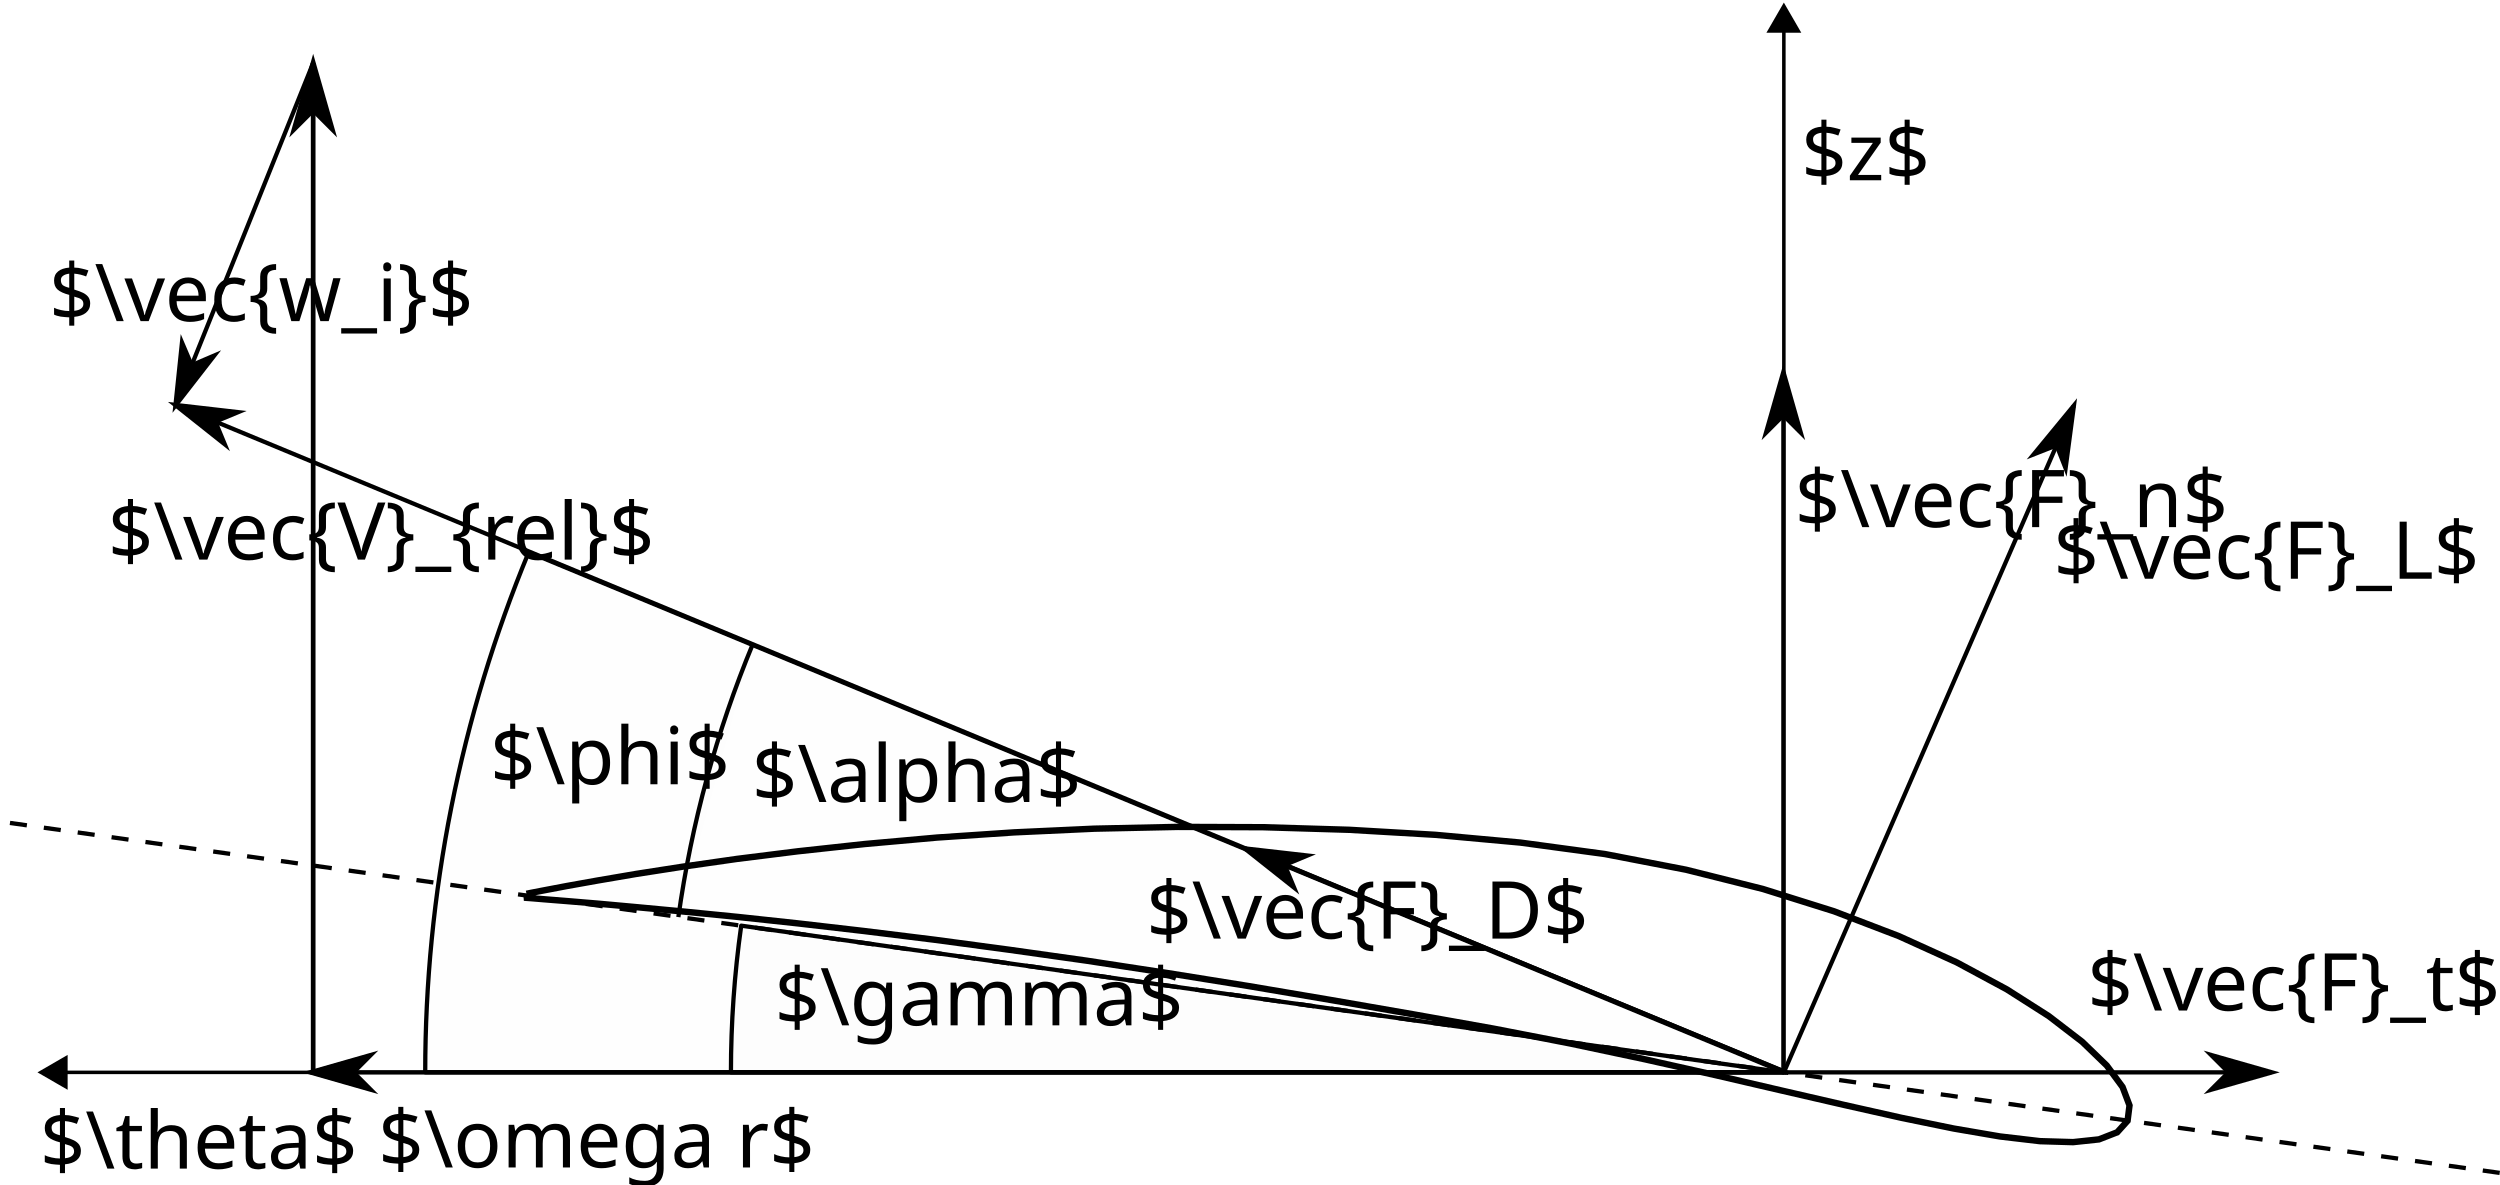
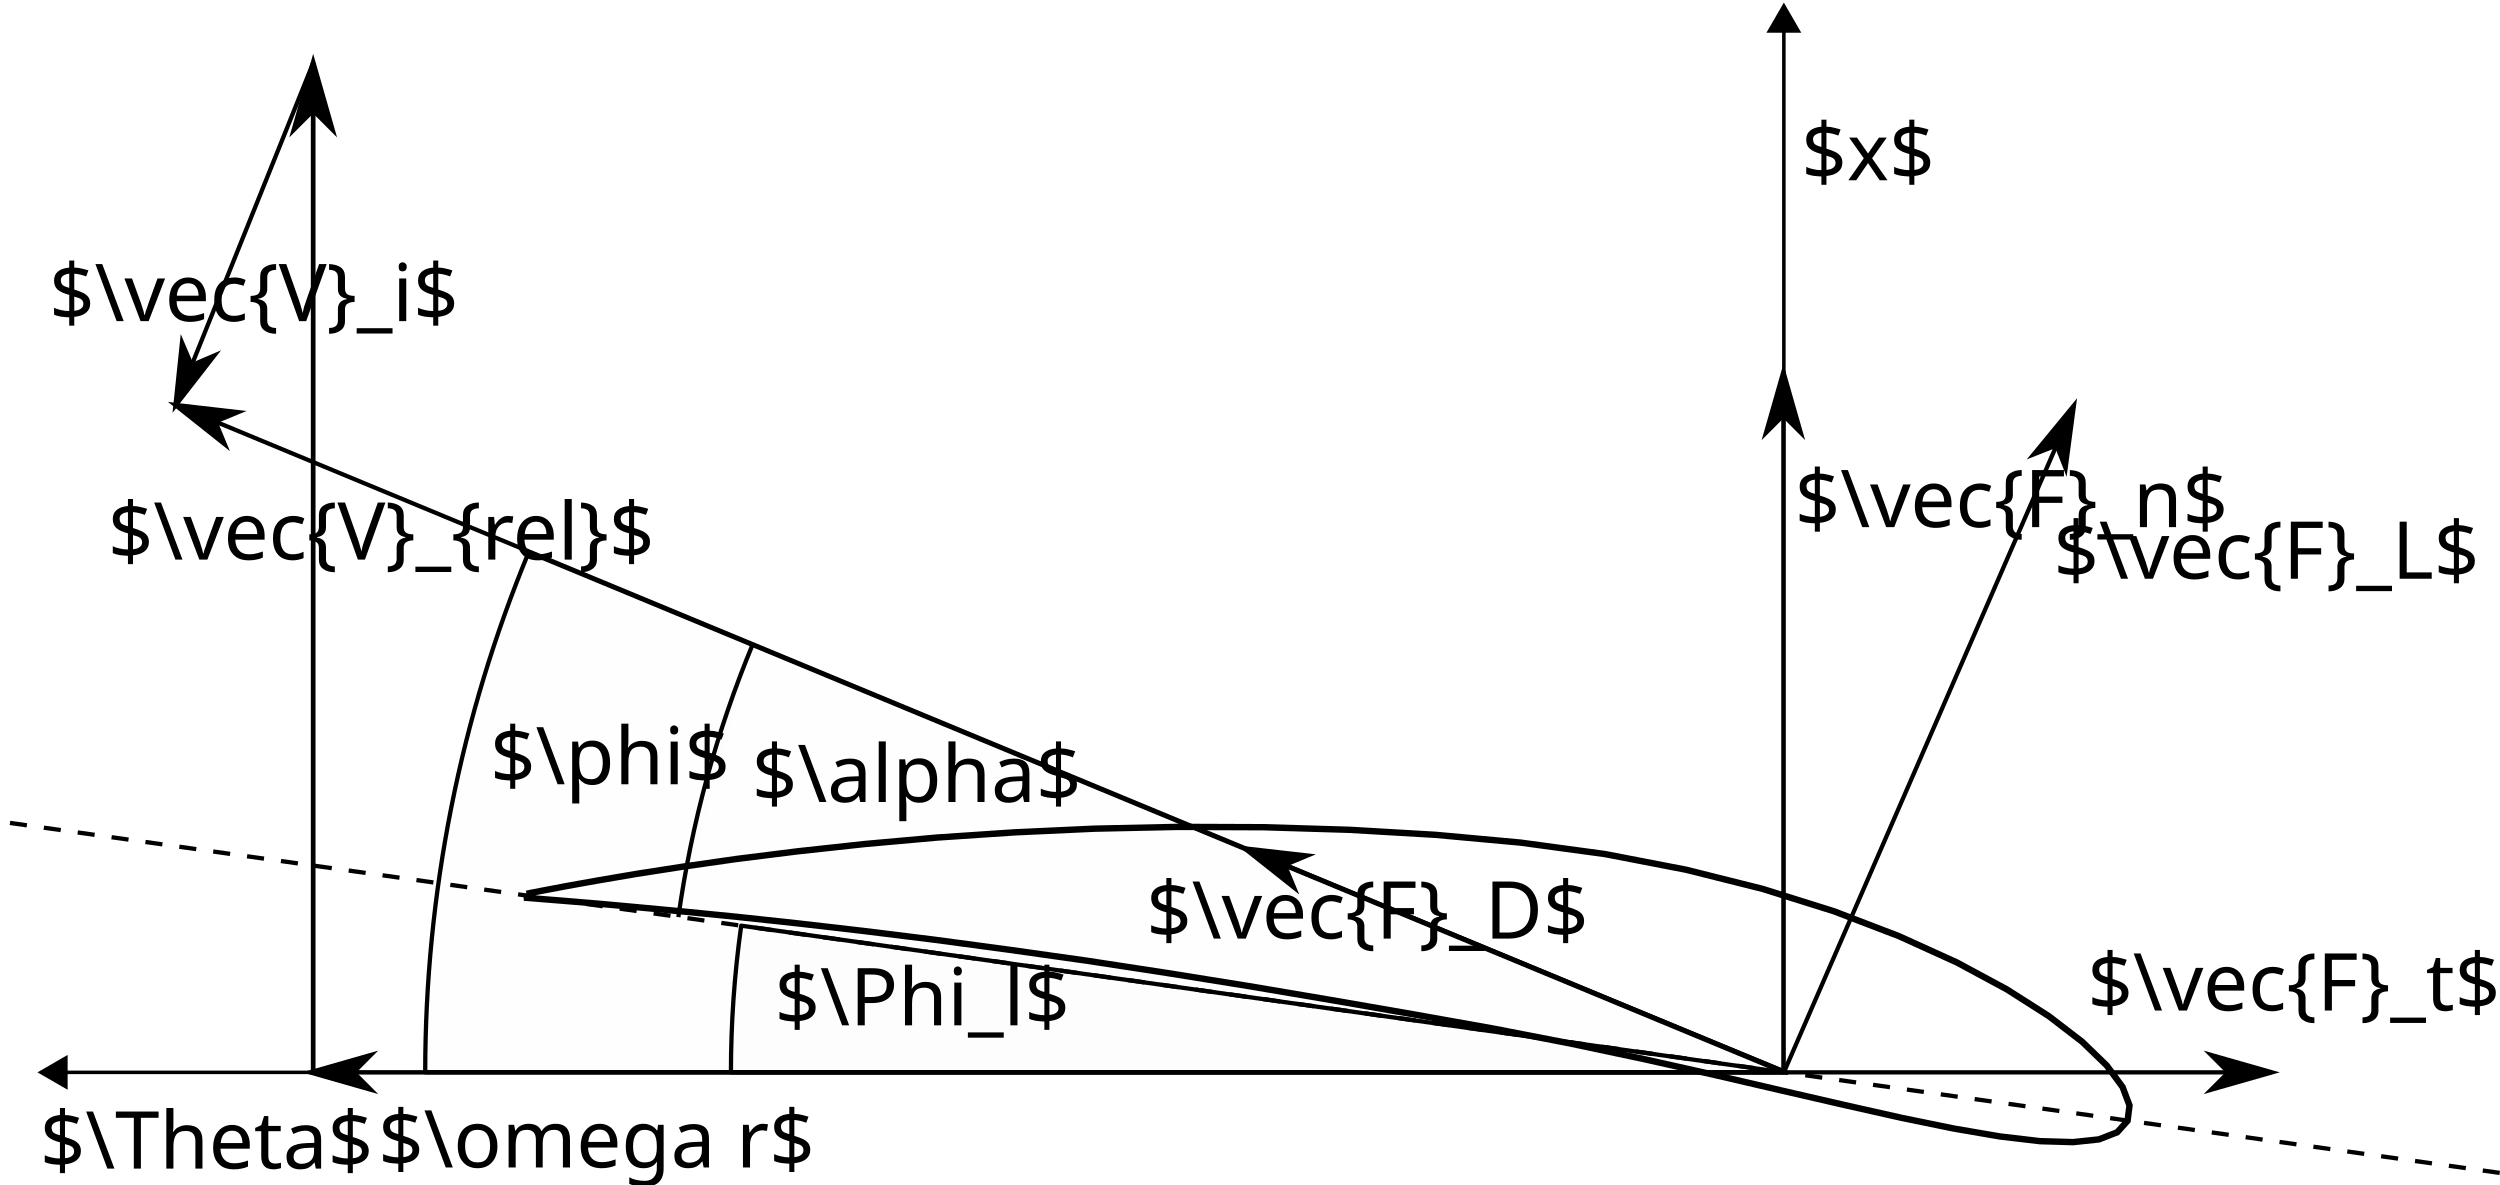
<svg xmlns="http://www.w3.org/2000/svg" width="154.646mm" height="73.243mm" viewBox="0 0 154.646 73.243" version="1.1" id="svg5289">
  <defs id="defs5293">
    <marker orient="auto" refY="0.0" refX="0.0" id="DotS" style="overflow:visible">
      <path id="path979" d="M -2.5,-1.0 C -2.5,1.76 -4.74,4.0 -7.5,4.0 C -10.26,4.0 -12.5,1.76 -12.5,-1.0 C -12.5,-3.76 -10.26,-6.0 -7.5,-6.0 C -4.74,-6.0 -2.5,-3.76 -2.5,-1.0 z " style="fill-rule:evenodd;stroke:#000000;stroke-width:1pt;stroke-opacity:1;fill:#000000;fill-opacity:0.004" transform="scale(0.2) translate(7.4, 1)" />
    </marker>
    <marker style="overflow:visible" id="marker12172" refX="0" refY="0" orient="auto">
      <path transform="matrix(-0.8,0,0,-0.8,-10,0)" style="fill:#000000;fill-opacity:1;fill-rule:evenodd;stroke:#000000;stroke-width:1pt;stroke-opacity:1" d="M 0,0 5,-5 -12.5,0 5,5 Z" id="path12170" />
    </marker>
    <marker style="overflow:visible" id="marker11830" refX="0" refY="0" orient="auto">
      <path transform="matrix(-0.8,0,0,-0.8,-10,0)" style="fill:#000000;fill-opacity:1;fill-rule:evenodd;stroke:#000000;stroke-width:1pt;stroke-opacity:1" d="M 0,0 5,-5 -12.5,0 5,5 Z" id="path11828" />
    </marker>
    <marker style="overflow:visible" id="marker11488" refX="0" refY="0" orient="auto">
      <path transform="matrix(-0.8,0,0,-0.8,-10,0)" style="fill:#000000;fill-opacity:1;fill-rule:evenodd;stroke:#000000;stroke-width:1pt;stroke-opacity:1" d="M 0,0 5,-5 -12.5,0 5,5 Z" id="path11486" />
    </marker>
    <marker style="overflow:visible" id="marker11146" refX="0" refY="0" orient="auto">
      <path transform="matrix(-0.8,0,0,-0.8,-10,0)" style="fill:#000000;fill-opacity:1;fill-rule:evenodd;stroke:#000000;stroke-width:1pt;stroke-opacity:1" d="M 0,0 5,-5 -12.5,0 5,5 Z" id="path11144" />
    </marker>
    <marker style="overflow:visible" id="marker10798" refX="0" refY="0" orient="auto">
      <path transform="matrix(-0.8,0,0,-0.8,-10,0)" style="fill:#000000;fill-opacity:1;fill-rule:evenodd;stroke:#000000;stroke-width:1pt;stroke-opacity:1" d="M 0,0 5,-5 -12.5,0 5,5 Z" id="path10796" />
    </marker>
    <marker style="overflow:visible" id="marker10456" refX="0" refY="0" orient="auto">
      <path transform="matrix(-0.8,0,0,-0.8,-10,0)" style="fill:#000000;fill-opacity:1;fill-rule:evenodd;stroke:#000000;stroke-width:1pt;stroke-opacity:1" d="M 0,0 5,-5 -12.5,0 5,5 Z" id="path10454" />
    </marker>
    <marker style="overflow:visible" id="marker10114" refX="0" refY="0" orient="auto">
      <path transform="matrix(-0.8,0,0,-0.8,-10,0)" style="fill:#000000;fill-opacity:1;fill-rule:evenodd;stroke:#000000;stroke-width:1pt;stroke-opacity:1" d="M 0,0 5,-5 -12.5,0 5,5 Z" id="path10112" />
    </marker>
    <marker style="overflow:visible" id="marker9938" refX="0" refY="0" orient="auto">
      <path transform="matrix(-0.8,0,0,-0.8,-10,0)" style="fill:#000000;fill-opacity:1;fill-rule:evenodd;stroke:#000000;stroke-width:1pt;stroke-opacity:1" d="M 0,0 5,-5 -12.5,0 5,5 Z" id="path9936" />
    </marker>
    <marker orient="auto" refY="0" refX="0" id="Arrow1Lend" style="overflow:visible">
      <path id="path915" d="M 0,0 5,-5 -12.5,0 5,5 Z" style="fill:#000000;fill-opacity:1;fill-rule:evenodd;stroke:#000000;stroke-width:1pt;stroke-opacity:1" transform="matrix(-0.8,0,0,-0.8,-10,0)" />
    </marker>
    <marker style="overflow:visible" id="marker10183" refX="0" refY="0" orient="auto">
      <path transform="matrix(-1.1,0,0,-1.1,-1.1,0)" d="M 8.719,4.034 -2.207,0.016 8.719,-4.002 c -1.745,2.372 -1.735,5.617 -6e-7,8.035 z" style="fill:#000000;fill-opacity:1;fill-rule:evenodd;stroke:#000000;stroke-width:0.625;stroke-linejoin:round;stroke-opacity:1" id="path10181" />
    </marker>
    <marker orient="auto" refY="0" refX="0" id="marker9797" style="overflow:visible">
      <path id="path9795" d="M 5.77,0 -2.88,5 V -5 Z" style="fill:#000000;fill-opacity:0.004;fill-rule:evenodd;stroke:#000000;stroke-width:1pt;stroke-opacity:1" transform="scale(0.8)" />
    </marker>
    <marker style="overflow:visible" id="marker9655" refX="0" refY="0" orient="auto">
      <path transform="scale(-0.8)" style="fill:#000000;fill-opacity:0.004;fill-rule:evenodd;stroke:#000000;stroke-width:1pt;stroke-opacity:1" d="M 5.77,0 -2.88,5 V -5 Z" id="path9653" />
    </marker>
    <marker orient="auto" refY="0" refX="0" id="marker9477" style="overflow:visible">
      <path id="path9475" style="fill:#000000;fill-opacity:0.004;fill-rule:evenodd;stroke:#000000;stroke-width:0.625;stroke-linejoin:round;stroke-opacity:1" d="M 8.719,4.034 -2.207,0.016 8.719,-4.002 c -1.745,2.372 -1.735,5.617 -6e-7,8.035 z" transform="matrix(-1.1,0,0,-1.1,-1.1,0)" />
    </marker>
    <marker style="overflow:visible" id="marker9149" refX="0" refY="0" orient="auto">
      <path transform="scale(-0.8)" style="fill:#000000;fill-opacity:0.004;fill-rule:evenodd;stroke:#000000;stroke-width:1pt;stroke-opacity:1" d="M 5.77,0 -2.88,5 V -5 Z" id="path9147" />
    </marker>
    <marker style="overflow:visible" id="marker8989" refX="0" refY="0" orient="auto">
      <path transform="matrix(-1.1,0,0,-1.1,-1.1,0)" d="M 8.719,4.034 -2.207,0.016 8.719,-4.002 c -1.745,2.372 -1.735,5.617 -6e-7,8.035 z" style="fill:#000000;fill-opacity:0.004;fill-rule:evenodd;stroke:#000000;stroke-width:0.625;stroke-linejoin:round;stroke-opacity:1" id="path8987" />
    </marker>
    <marker style="overflow:visible" id="marker8847" refX="0" refY="0" orient="auto">
      <path transform="matrix(-1.1,0,0,-1.1,-1.1,0)" d="M 8.719,4.034 -2.207,0.016 8.719,-4.002 c -1.745,2.372 -1.735,5.617 -6e-7,8.035 z" style="fill:#000000;fill-opacity:0.004;fill-rule:evenodd;stroke:#000000;stroke-width:0.625;stroke-linejoin:round;stroke-opacity:1" id="path8845" />
    </marker>
    <marker style="overflow:visible" id="marker8705" refX="0" refY="0" orient="auto">
      <path transform="matrix(-1.1,0,0,-1.1,-1.1,0)" d="M 8.719,4.034 -2.207,0.016 8.719,-4.002 c -1.745,2.372 -1.735,5.617 -6e-7,8.035 z" style="fill:#000000;fill-opacity:0.004;fill-rule:evenodd;stroke:#000000;stroke-width:0.625;stroke-linejoin:round;stroke-opacity:1" id="path8703" />
    </marker>
    <marker orient="auto" refY="0" refX="0" id="marker8593" style="overflow:visible">
      <path id="path8591" style="fill:#000000;fill-opacity:0.004;fill-rule:evenodd;stroke:#000000;stroke-width:0.625;stroke-linejoin:round;stroke-opacity:1" d="M 8.719,4.034 -2.207,0.016 8.719,-4.002 c -1.745,2.372 -1.735,5.617 -6e-7,8.035 z" transform="matrix(-1.1,0,0,-1.1,-1.1,0)" />
    </marker>
    <marker style="overflow:visible" id="marker8481" refX="0" refY="0" orient="auto">
      <path transform="matrix(-1.1,0,0,-1.1,-1.1,0)" d="M 8.719,4.034 -2.207,0.016 8.719,-4.002 c -1.745,2.372 -1.735,5.617 -6e-7,8.035 z" style="fill:#000000;fill-opacity:0.004;fill-rule:evenodd;stroke:#000000;stroke-width:0.625;stroke-linejoin:round;stroke-opacity:1" id="path8479" />
    </marker>
    <marker orient="auto" refY="0" refX="0" id="marker8381" style="overflow:visible">
      <path id="path8379" style="fill:#000000;fill-opacity:0.004;fill-rule:evenodd;stroke:#000000;stroke-width:0.625;stroke-linejoin:round;stroke-opacity:1" d="M 8.719,4.034 -2.207,0.016 8.719,-4.002 c -1.745,2.372 -1.735,5.617 -6e-7,8.035 z" transform="matrix(-1.1,0,0,-1.1,-1.1,0)" />
    </marker>
    <marker style="overflow:visible" id="marker7889" refX="0" refY="0" orient="auto">
      <path transform="scale(0.8)" style="fill:#000000;fill-opacity:0.004;fill-rule:evenodd;stroke:#000000;stroke-width:1pt;stroke-opacity:1" d="M 5.77,0 -2.88,5 V -5 Z" id="path7887" />
    </marker>
    <marker orient="auto" refY="0" refX="0" id="marker7813" style="overflow:visible">
      <path id="path7811" d="M 5.77,0 -2.88,5 V -5 Z" style="fill:#000000;fill-opacity:0.004;fill-rule:evenodd;stroke:#000000;stroke-width:1pt;stroke-opacity:1" transform="scale(0.8)" />
    </marker>
    <marker orient="auto" refY="0" refX="0" id="TriangleOutL" style="overflow:visible">
      <path id="path5989" d="M 5.77,0 -2.88,5 V -5 Z" style="fill:#000000;fill-opacity:1;fill-rule:evenodd;stroke:#000000;stroke-width:1pt;stroke-opacity:1" transform="scale(0.8)" />
    </marker>
    <marker orient="auto" refY="0" refX="0" id="TriangleOutM" style="overflow:visible">
      <path id="path5992" d="M 5.77,0 -2.88,5 V -5 Z" style="fill:#000000;fill-opacity:1;fill-rule:evenodd;stroke:#000000;stroke-width:1pt;stroke-opacity:1" transform="scale(0.4)" />
    </marker>
    <marker orient="auto" refY="0" refX="0" id="marker6777" style="overflow:visible">
      <path id="path6775" d="M 5.77,0 -2.88,5 V -5 Z" style="fill:#000000;fill-opacity:1;fill-rule:evenodd;stroke:#000000;stroke-width:1pt;stroke-opacity:1" transform="scale(-0.8)" />
    </marker>
    <marker orient="auto" refY="0" refX="0" id="TriangleInL" style="overflow:visible">
      <path id="path5980" d="M 5.77,0 -2.88,5 V -5 Z" style="fill:#000000;fill-opacity:1;fill-rule:evenodd;stroke:#000000;stroke-width:1pt;stroke-opacity:1" transform="scale(-0.8)" />
    </marker>
    <marker style="overflow:visible" id="marker6687" refX="0" refY="0" orient="auto">
      <path transform="matrix(-0.8,0,0,-0.8,-10,0)" style="fill:#000000;fill-opacity:1;fill-rule:evenodd;stroke:#000000;stroke-width:1pt;stroke-opacity:1" d="M 0,0 5,-5 -12.5,0 5,5 Z" id="path6685" />
    </marker>
    <marker orient="auto" refY="0" refX="0" id="Arrow1Lstart" style="overflow:visible">
      <path id="path5847" d="M 0,0 5,-5 -12.5,0 5,5 Z" style="fill:#000000;fill-opacity:1;fill-rule:evenodd;stroke:#000000;stroke-width:1pt;stroke-opacity:1" transform="matrix(0.8,0,0,0.8,10,0)" />
    </marker>
    <marker orient="auto" refY="0" refX="0" id="Arrow1Lend-3" style="overflow:visible">
      <path id="path915-6" d="M 0,0 5,-5 -12.5,0 5,5 Z" style="fill:#000000;fill-opacity:1;fill-rule:evenodd;stroke:#000000;stroke-width:1pt;stroke-opacity:1" transform="matrix(-0.8,0,0,-0.8,-10,0)" />
    </marker>
  </defs>
  <g id="g5285" transform="matrix(1,0,0,-1,106.8483,65.85021)">
    <path style="fill:none;stroke:#000000;stroke-width:0.397;stroke-miterlimit:4;stroke-dasharray:none" id="path5277" d="m -74.28,10.56 0.28,0.06 0.83,0.16 1.37,0.26 1.9,0.34 2.4,0.41 2.89,0.45 3.35,0.48 3.76,0.47 4.14,0.45 4.47,0.4 4.76,0.32 4.98,0.23 5.16,0.11 5.28,-0.02 5.33,-0.16 5.32,-0.31 5.26,-0.48 5.23,-0.71 5.02,-0.97 4.75,-1.19 4.4,-1.38 4.02,-1.54 3.57,-1.62 3.1,-1.67 2.59,-1.65 2.07,-1.59 1.52,-1.47 0.98,-1.33 0.43,-1.14 -0.12,-0.95 -0.64,-0.71 -1.13,-0.44 -1.6,-0.17 -2.05,0.06 -2.47,0.29 -2.86,0.49 -3.22,0.66 -3.56,0.8 -3.86,0.89 -4.13,0.96 -4.37,0.98 -4.58,0.97 -4.74,0.92 -4.99,0.89 -5.07,0.88 -5.08,0.86 -5.05,0.81 -4.96,0.76 -4.82,0.68 -4.62,0.62 -4.37,0.54 -4.07,0.47 -3.72,0.4 -3.33,0.33 -2.89,0.27 -2.42,0.22 -1.92,0.16 -1.38,0.11 -0.84,0.07 -0.28,0.02 -0.01,0.13" />
    <path style="fill:none;stroke:#000000;stroke-width:0.265;stroke-miterlimit:4;stroke-dasharray:1.058,1.058;stroke-dashoffset:0" id="path5279" d="M 47.779,-6.703 9.404,-1.309 -106.83,15.029" />
    <path style="fill:none;stroke:#000000;stroke-width:0.219;stroke-linecap:round;stroke-linejoin:miter;stroke-miterlimit:8.5;stroke-dasharray:none;stroke-opacity:1;marker-start:url(#TriangleInL);marker-end:url(#TriangleOutL)" d="M 3.498,64.447 V -0.484 H -103.286" id="path5845" />
    <path style="fill:none;stroke:#000000;stroke-width:0.265;stroke-linecap:butt;stroke-linejoin:miter;stroke-miterlimit:4;stroke-dasharray:none;stroke-opacity:1;marker-end:url(#marker11146)" d="M 3.498,-0.484 H -87.645" id="path7737" />
    <path style="fill:none;stroke:#000000;stroke-width:0.291px;stroke-linecap:butt;stroke-linejoin:miter;stroke-opacity:1;marker-end:url(#marker11830)" d="M -87.476,-0.5 V 61.957" id="path7803" />
    <path style="fill:none;stroke:#000000;stroke-width:0.265px;stroke-linecap:butt;stroke-linejoin:miter;stroke-opacity:1;marker-end:url(#marker11488)" d="M -87.476,61.957 -95.985,40.791" id="path8081" />
    <path style="fill:none;stroke:#000000;stroke-width:0.265px;stroke-linecap:butt;stroke-linejoin:miter;stroke-opacity:1;marker-end:url(#marker12172)" d="M 3.667,-0.5 -95.985,40.791" id="path8171" />
    <flowRoot xml:space="preserve" id="flowRoot8267" style="font-style:normal;font-weight:normal;font-size:18.667px;line-height:1.25;font-family:sans-serif;letter-spacing:0px;word-spacing:0px;fill:#000000;fill-opacity:1;stroke:none" transform="matrix(0.2645833,0,0,-0.2645833,-109.274,58.27445)">
      <flowRegion id="flowRegion8269">
        <rect id="rect8271" width="157.386" height="39.177" x="90.771" y="21.903" />
      </flowRegion>
      <flowPara id="flowPara906">$\vec{V}_0$</flowPara>
    </flowRoot>
    <text xml:space="preserve" style="font-style:normal;font-weight:normal;font-size:4.939px;line-height:1.25;font-family:sans-serif;letter-spacing:0px;word-spacing:0px;fill:#000000;fill-opacity:1;stroke:none;stroke-width:0.265" x="-83.461" y="6.366" id="text8281" transform="scale(1,-1)">
      <tspan id="tspan8279" x="-83.461" y="6.366" style="stroke-width:0.265">$\omega r$ </tspan>
    </text>
    <text xml:space="preserve" style="font-style:normal;font-weight:normal;font-size:4.939px;line-height:1.25;font-family:sans-serif;letter-spacing:0px;word-spacing:0px;fill:#000000;fill-opacity:1;stroke:none;stroke-width:0.265" x="-104.392" y="6.435" id="text8285" transform="scale(1,-1)">
-       <tspan id="tspan8283" x="-104.392" y="6.435" style="stroke-width:0.265">$\theta$</tspan>
+       <tspan id="tspan8283" x="-104.392" y="6.435" style="stroke-width:0.265">$\Theta$</tspan>
    </text>
    <text xml:space="preserve" style="font-style:normal;font-weight:normal;font-size:4.939px;line-height:1.25;font-family:sans-serif;letter-spacing:0px;word-spacing:0px;fill:#000000;fill-opacity:1;stroke:none;stroke-width:0.265" x="4.57" y="-54.702" id="text8311" transform="scale(1,-1)">
-       <tspan id="tspan8309" x="4.57" y="-54.702" style="stroke-width:0.265">$z$</tspan>
+       <tspan id="tspan8309" x="4.57" y="-54.702" style="stroke-width:0.265">$x$</tspan>
    </text>
    <text xml:space="preserve" style="font-style:normal;font-weight:normal;font-size:4.939px;line-height:1.25;font-family:sans-serif;letter-spacing:0px;word-spacing:0px;fill:#000000;fill-opacity:1;stroke:none;stroke-width:0.265" x="-103.815" y="-45.986" id="text8315" transform="scale(1,-1)">
-       <tspan id="tspan8313" x="-103.815" y="-45.986" style="stroke-width:0.265">$\vec{w_i}$</tspan>
+       <tspan id="tspan8313" x="-103.815" y="-45.986" style="stroke-width:0.265">$\vec{V}_i$</tspan>
    </text>
    <text xml:space="preserve" style="font-style:normal;font-weight:normal;font-size:4.939px;line-height:1.25;font-family:sans-serif;letter-spacing:0px;word-spacing:0px;fill:#000000;fill-opacity:1;stroke:none;stroke-width:0.265" x="-100.184" y="-31.235" id="text8319" transform="scale(1,-1)">
      <tspan id="tspan8317" x="-100.184" y="-31.235" style="stroke-width:0.265">$\vec{V}_{rel}$</tspan>
    </text>
    <path style="opacity:1;fill:#000000;fill-opacity:0.004;stroke:#000000;stroke-width:0.265;stroke-linecap:butt;stroke-linejoin:round;stroke-miterlimit:8.5;stroke-dasharray:none;stroke-dashoffset:2.652;stroke-opacity:1;paint-order:fill markers stroke" id="path8365" transform="scale(1,-1)" d="M -80.545,0.48 A 84.044,84.044 0 0 1 -74.142,-31.693 L 3.498,0.484 Z" />
    <path style="opacity:1;fill:#000000;fill-opacity:0.004;stroke:#000000;stroke-width:0.265;stroke-linecap:butt;stroke-linejoin:round;stroke-miterlimit:8.5;stroke-dasharray:none;stroke-dashoffset:0;stroke-opacity:1;paint-order:fill markers stroke" id="path9979" transform="scale(1,-1)" d="m -64.886,-9.121 a 69.225,69.225 0 0 1 4.611,-16.902" />
    <path style="opacity:1;fill:#000000;fill-opacity:0.004;stroke:#000000;stroke-width:0.265;stroke-linecap:butt;stroke-linejoin:round;stroke-miterlimit:8.5;stroke-dasharray:none;stroke-dashoffset:0;stroke-opacity:1;paint-order:fill markers stroke" id="path9981" transform="scale(1,-1)" d="m -61.634,0.481 a 65.104,65.104 0 0 1 0.636,-9.071 L 3.469,0.484 Z" />
    <text xml:space="preserve" style="font-style:normal;font-weight:normal;font-size:4.939px;line-height:1.25;font-family:sans-serif;letter-spacing:0px;word-spacing:0px;fill:#000000;fill-opacity:1;stroke:none;stroke-width:0.265" x="-76.541" y="-17.336" id="text9985" transform="scale(1,-1)">
      <tspan id="tspan9983" x="-76.541" y="-17.336" style="stroke-width:0.265">$\phi$</tspan>
    </text>
    <text xml:space="preserve" style="font-style:normal;font-weight:normal;font-size:4.939px;line-height:1.25;font-family:sans-serif;letter-spacing:0px;word-spacing:0px;fill:#000000;fill-opacity:1;stroke:none;stroke-width:0.265" x="-60.348" y="-16.238" id="text9989" transform="scale(1,-1)">
      <tspan id="tspan9987" x="-60.348" y="-16.238" style="stroke-width:0.265">$\alpha$</tspan>
    </text>
    <text xml:space="preserve" style="font-style:normal;font-weight:normal;font-size:4.939px;line-height:1.25;font-family:sans-serif;letter-spacing:0px;word-spacing:0px;fill:#000000;fill-opacity:1;stroke:none;stroke-width:0.265" x="-58.943" y="-2.426" id="text9993" transform="scale(1,-1)">
-       <tspan id="tspan9991" x="-58.943" y="-2.426" style="stroke-width:0.265">$\gamma$</tspan>
+       <tspan id="tspan9991" x="-58.943" y="-2.426" style="stroke-width:0.265">$\Phi_l$</tspan>
    </text>
    <path style="fill:none;stroke:#000000;stroke-width:0.265;stroke-linecap:butt;stroke-linejoin:miter;stroke-miterlimit:4;stroke-dasharray:none;stroke-opacity:1;marker-end:url(#marker10456)" d="M 3.469,-0.484 V 42.82" id="path10007" />
    <path style="fill:none;stroke:#000000;stroke-width:0.265;stroke-linecap:butt;stroke-linejoin:miter;stroke-miterlimit:4;stroke-dasharray:none;stroke-opacity:1;marker-end:url(#marker10798)" d="M 3.414,-0.484 H 33.661" id="path10169" />
    <text xml:space="preserve" style="font-style:normal;font-weight:normal;font-size:4.939px;line-height:1.25;font-family:sans-serif;letter-spacing:0px;word-spacing:0px;fill:#000000;fill-opacity:1;stroke:none;stroke-width:0.265" x="22.268" y="-3.339" id="text10173" transform="scale(1,-1)">
      <tspan id="tspan10171" x="22.268" y="-3.339" style="stroke-width:0.265">$\vec{F}_t$</tspan>
    </text>
    <text xml:space="preserve" style="font-style:normal;font-weight:normal;font-size:4.939px;line-height:1.25;font-family:sans-serif;letter-spacing:0px;word-spacing:0px;fill:#000000;fill-opacity:1;stroke:none;stroke-width:0.265" x="4.164" y="-33.244" id="text10349" transform="scale(1,-1)">
      <tspan id="tspan10347" x="4.164" y="-33.244" style="stroke-width:0.265">$\vec{F}_n$</tspan>
    </text>
    <path style="fill:none;stroke:#000000;stroke-width:0.265;stroke-linecap:butt;stroke-linejoin:miter;stroke-miterlimit:4;stroke-dasharray:none;stroke-opacity:1;marker-end:url(#Arrow1Lend)" d="M 3.667,-0.487 -29.839,13.361" id="path910" />
    <text xml:space="preserve" style="font-style:normal;font-weight:normal;font-size:4.939px;line-height:1.25;font-family:sans-serif;letter-spacing:0px;word-spacing:0px;fill:#000000;fill-opacity:1;stroke:none;stroke-width:0.265" x="-35.949" y="-7.79" id="text1190" transform="scale(1,-1)">
      <tspan id="tspan1188" x="-35.949" y="-7.79" style="stroke-width:0.265">$\vec{F}_D$</tspan>
    </text>
    <path style="fill:none;stroke:#000000;stroke-width:0.265;stroke-linecap:butt;stroke-linejoin:miter;stroke-miterlimit:4;stroke-dasharray:none;stroke-opacity:1;marker-end:url(#marker10114)" d="M 3.498,-0.484 21.429,40.743" id="path910-7" />
    <text xml:space="preserve" style="font-style:normal;font-weight:normal;font-size:4.939px;line-height:1.25;font-family:sans-serif;letter-spacing:0px;word-spacing:0px;fill:#000000;fill-opacity:1;stroke:none;stroke-width:0.265" x="20.168" y="-30.052" id="text7861" transform="scale(1,-1)">
      <tspan id="tspan7859" x="20.168" y="-30.052" style="stroke-width:0.265">$\vec{F}_L$</tspan>
    </text>
  </g>
</svg>
